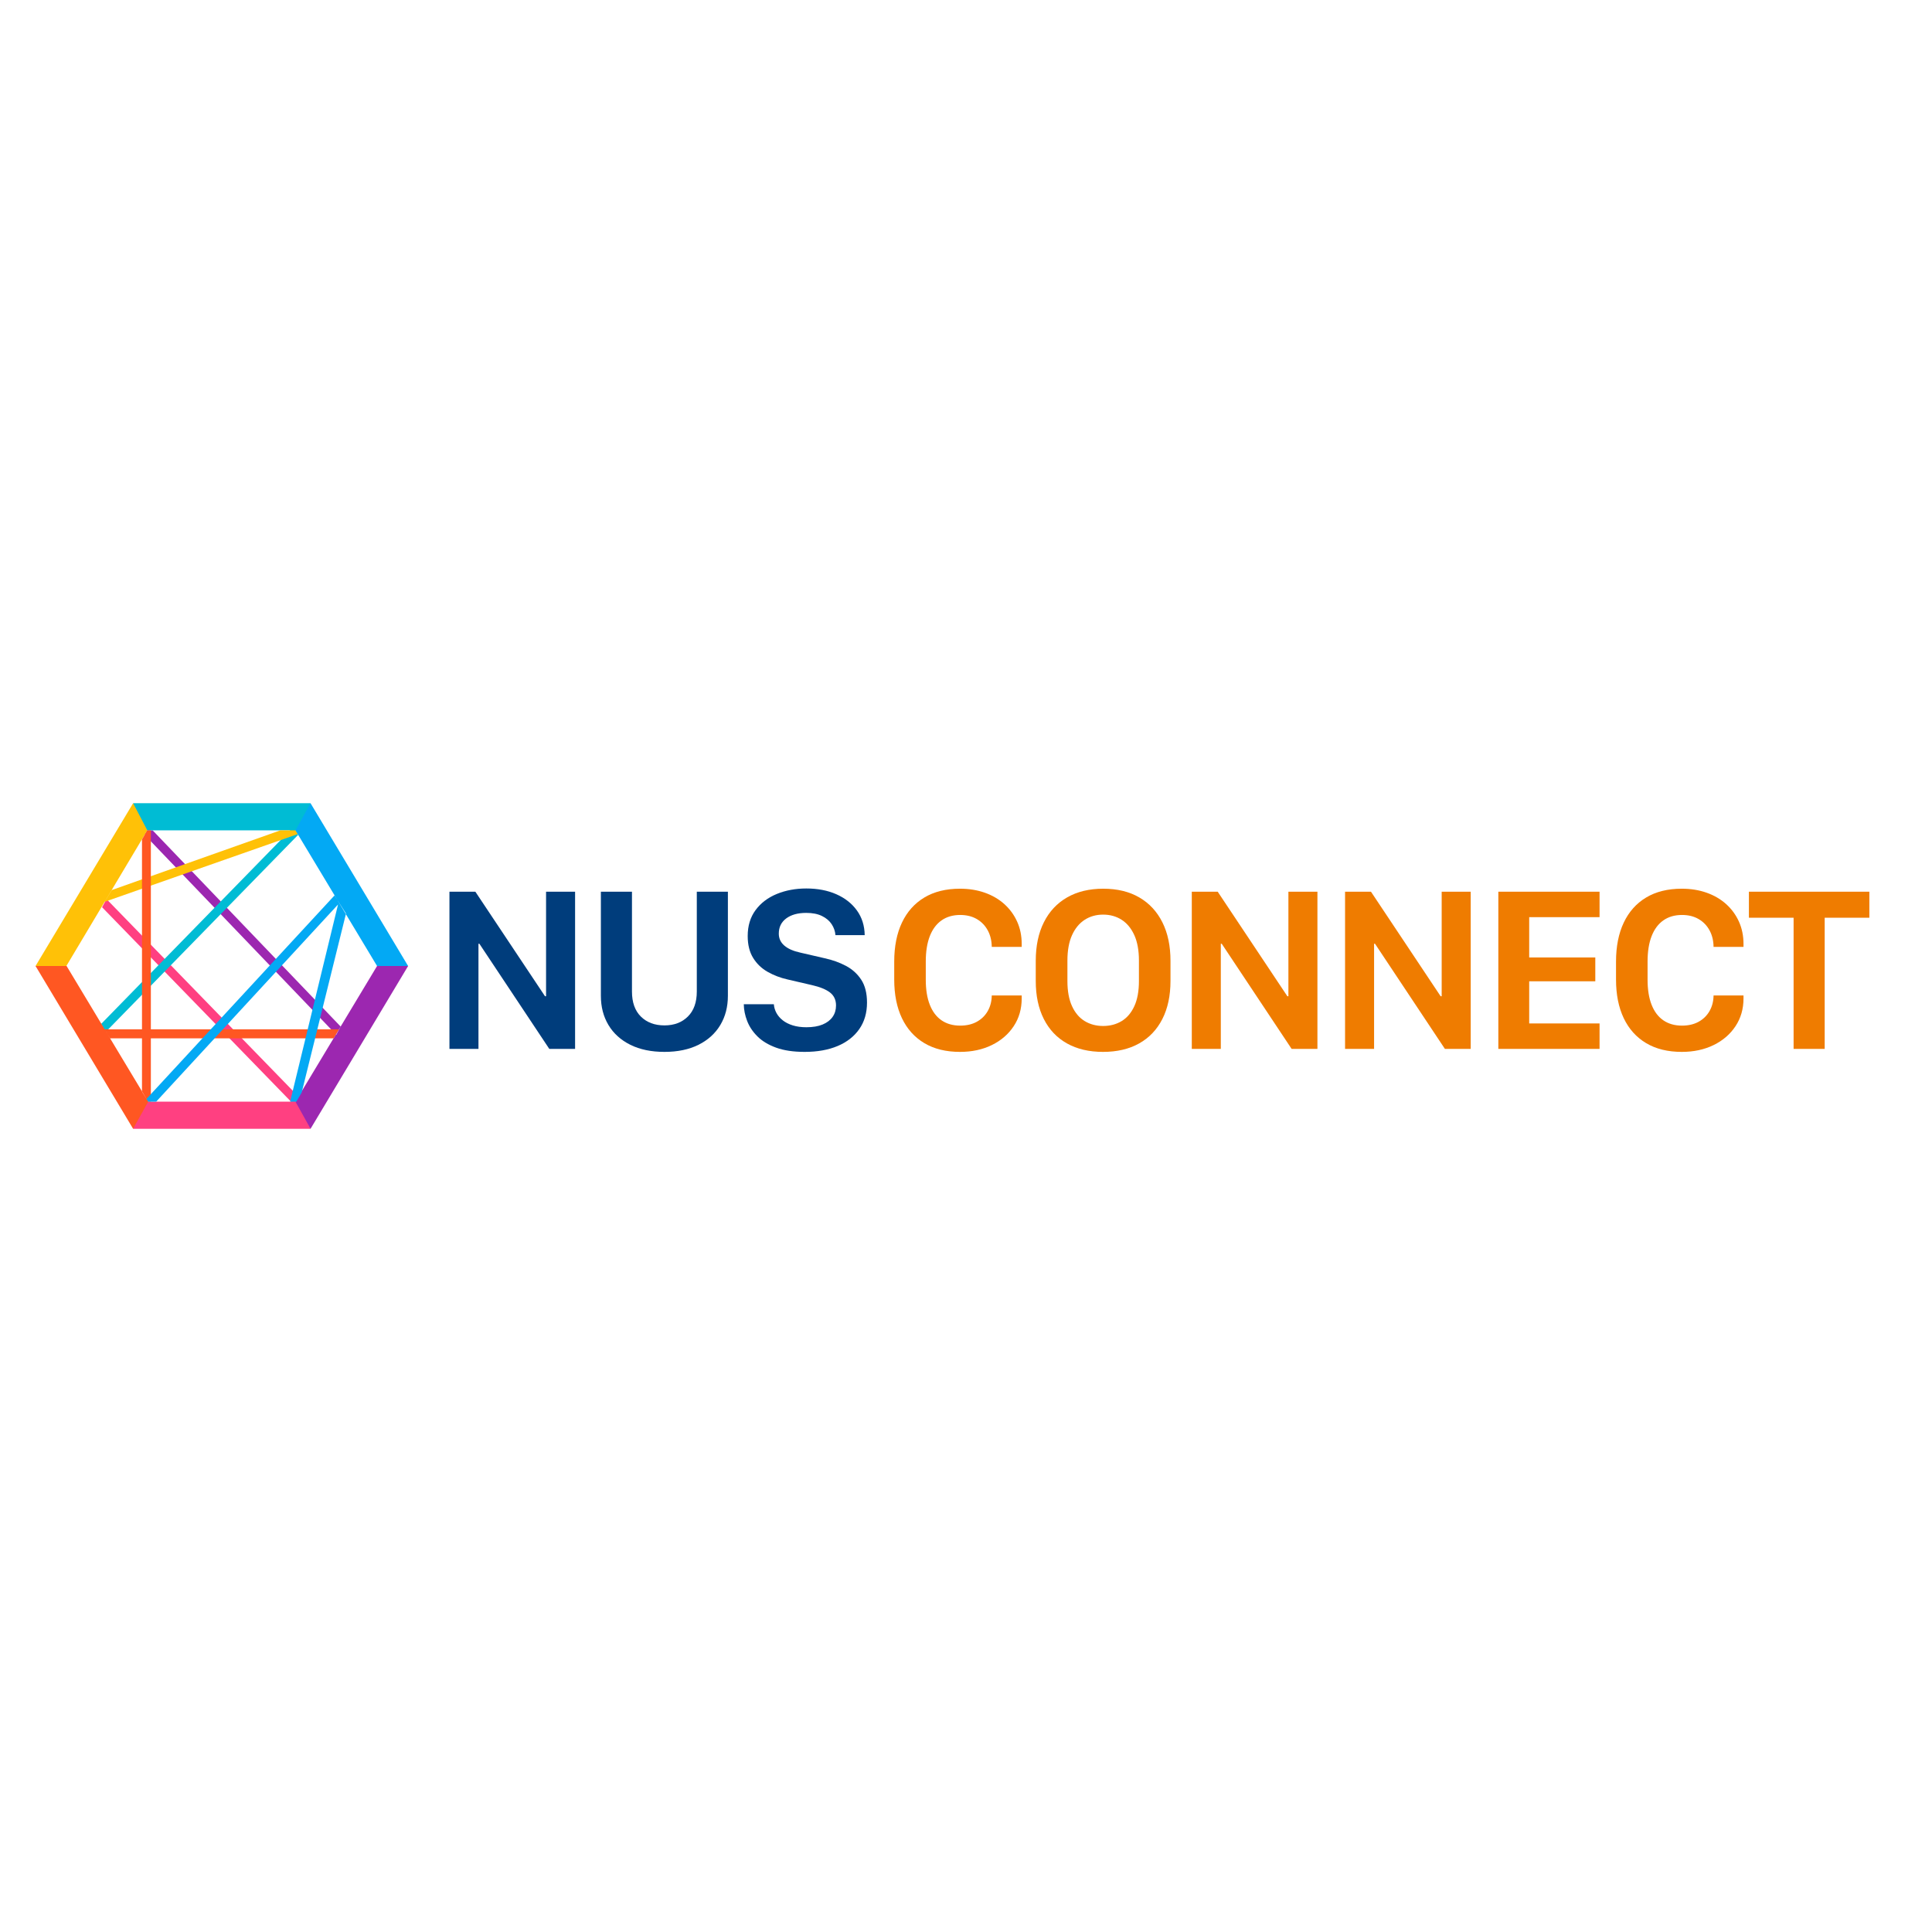
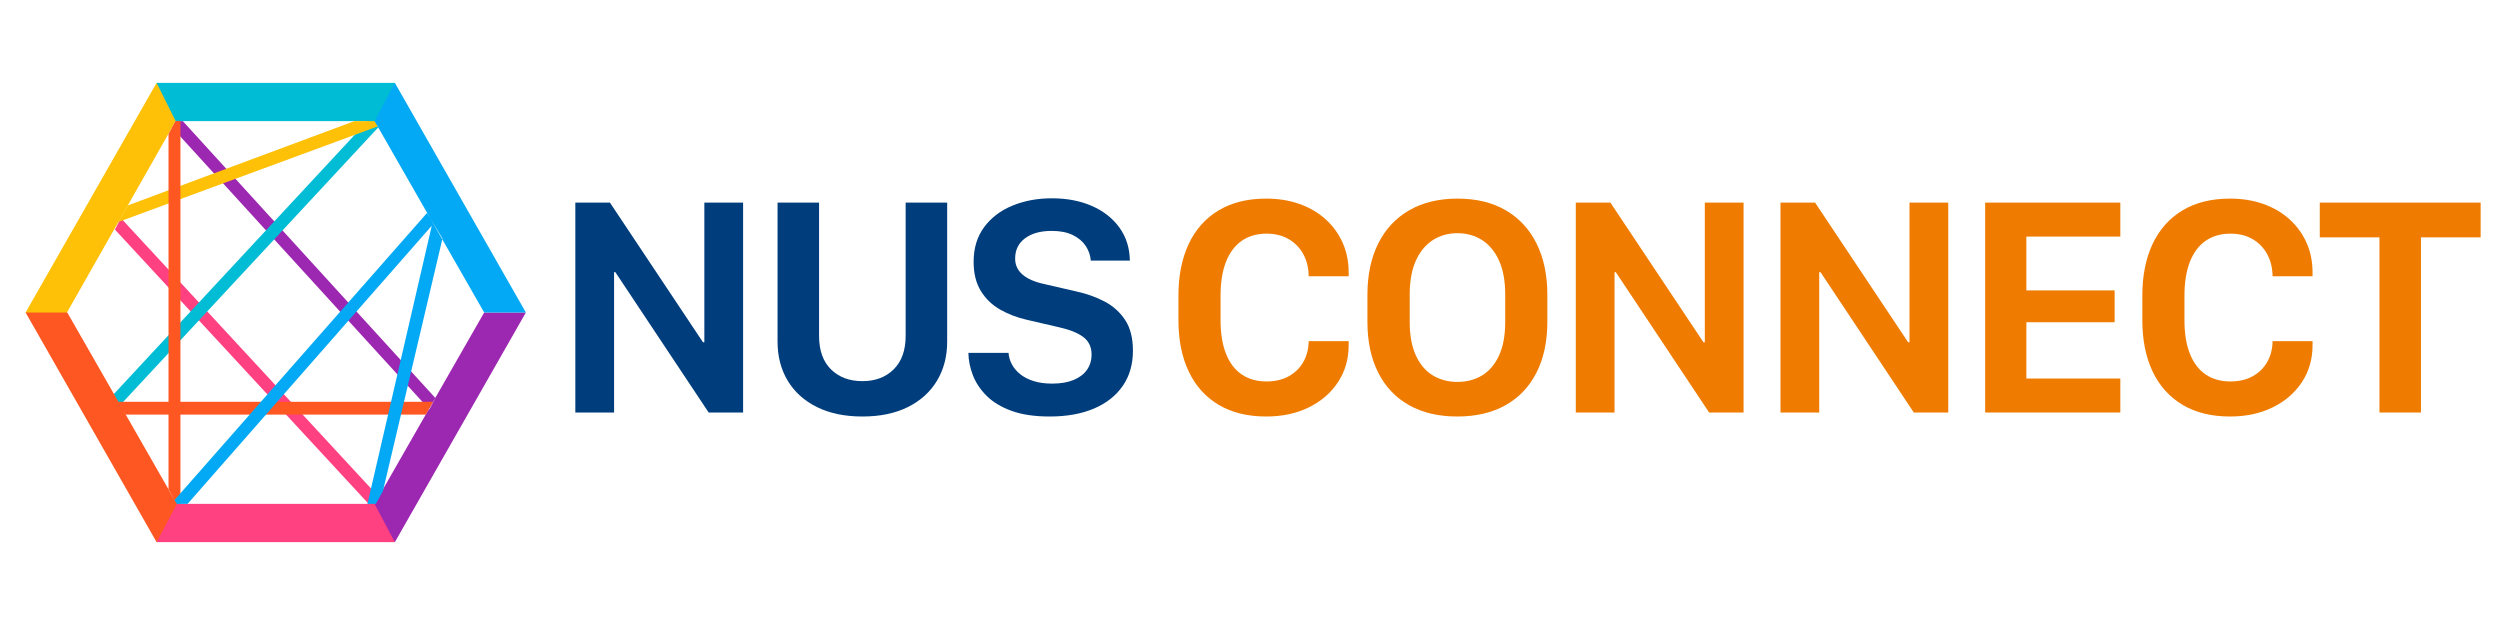
- <svg xmlns="http://www.w3.org/2000/svg" xmlns:ns1="http://vectornator.io" height="100%" style="fill-rule:nonzero;clip-rule:evenodd;stroke-linecap:round;stroke-linejoin:round;" xml:space="preserve" width="100%" version="1.1" viewBox="0 0 1024 1024">
+ <svg xmlns="http://www.w3.org/2000/svg" xmlns:ns1="http://vectornator.io" height="100%" style="fill-rule:nonzero;clip-rule:evenodd;stroke-linecap:round;stroke-linejoin:round;" xml:space="preserve" width="100%" version="1.1" viewBox="0 0 1024 256">
  <defs />
-   <g id="Layer 2" ns1:layerName="Layer 2">
+   <g id="Layer 1" ns1:layerName="Layer 1">
    <g opacity="1">
-       <path d="M253.597+555.934L253.597+500.208L254.086+500.208L291.134+555.934L304.806+555.934L304.806+472.621L289.425+472.621L289.425+528.041L288.876+528.041L251.949+472.621L238.216+472.621L238.216+555.934L253.597+555.934Z" opacity="1" fill="#003d7c" />
-       <path d="M352.169+543.482C347.001+543.482+342.841+541.926+339.687+538.813C336.534+535.7+334.957+531.275+334.957+525.538L334.957+472.621L318.478+472.621L318.478+527.796C318.478+533.656+319.82+538.823+322.506+543.299C325.192+547.775+329.057+551.264+334.103+553.767C339.148+556.269+345.17+557.521+352.169+557.521C359.168+557.521+365.18+556.269+370.205+553.767C375.23+551.264+379.086+547.775+381.771+543.299C384.457+538.823+385.799+533.656+385.799+527.796L385.799+472.621L369.32+472.621L369.32+525.538C369.32+531.235+367.743+535.65+364.59+538.783C361.436+541.916+357.296+543.482+352.169+543.482Z" opacity="1" fill="#003d7c" />
-       <path d="M394.222+532.252C394.263+535.182+394.853+538.132+395.992+541.102C397.132+544.072+398.942+546.799+401.424+549.281C403.907+551.763+407.202+553.757+411.312+555.262C415.422+556.768+420.488+557.521+426.51+557.521C433.224+557.521+439.042+556.483+443.966+554.408C448.889+552.333+452.714+549.342+455.441+545.436C458.167+541.529+459.53+536.85+459.53+531.397C459.53+526.433+458.513+522.395+456.478+519.282C454.444+516.169+451.738+513.718+448.36+511.927C444.983+510.137+441.24+508.794+437.13+507.899L424.191+504.908C420.447+504.094+417.609+502.843+415.676+501.155C413.743+499.466+412.777+497.36+412.777+494.837C412.777+491.419+414.089+488.734+416.714+486.781C419.338+484.828+422.868+483.851+427.303+483.851C430.64+483.851+433.427+484.4+435.665+485.499C437.903+486.598+439.612+488.042+440.792+489.833C441.972+491.623+442.643+493.556+442.806+495.631L458.309+495.631C458.228+490.626+456.855+486.272+454.189+482.569C451.524+478.867+447.882+475.998+443.264+473.963C438.646+471.929+433.346+470.912+427.364+470.912C421.668+470.912+416.459+471.878+411.739+473.811C407.019+475.744+403.266+478.592+400.478+482.356C397.691+486.12+396.297+490.707+396.297+496.119C396.297+500.758+397.264+504.634+399.197+507.746C401.129+510.859+403.703+513.321+406.918+515.132C410.132+516.942+413.631+518.275+417.416+519.129L430.294+522.12C434.607+523.097+437.822+524.409+439.938+526.057C442.053+527.705+443.111+529.994+443.111+532.923C443.111+535.243+442.501+537.267+441.28+538.996C440.06+540.726+438.29+542.068+435.97+543.025C433.651+543.981+430.803+544.459+427.425+544.459C424.699+544.459+422.288+544.133+420.193+543.482C418.097+542.831+416.327+541.936+414.883+540.797C413.438+539.658+412.319+538.355+411.526+536.891C410.732+535.426+410.275+533.88+410.152+532.252L394.222+532.252Z" opacity="1" fill="#003d7c" />
+       <path d="M251.528+168.965L251.528+111.456L252.032+111.456L290.266+168.965L304.375+168.965L304.375+82.986L288.502+82.986L288.502+140.179L287.935+140.179L249.827+82.986L235.655+82.986L235.655+168.965L251.528+168.965Z" opacity="1" fill="#003d7c" />
+       <path d="M353.254+156.115C347.921+156.115+343.627+154.509+340.373+151.297C337.119+148.084+335.491+143.517+335.491+137.597L335.491+82.986L318.485+82.986L318.485+139.927C318.485+145.974+319.87+151.307+322.642+155.926C325.413+160.545+329.403+164.146+334.61+166.729C339.817+169.311+346.031+170.602+353.254+170.602C360.477+170.602+366.681+169.311+371.867+166.729C377.053+164.146+381.032+160.545+383.803+155.926C386.575+151.307+387.961+145.974+387.961+139.927L387.961+82.986L370.954+82.986L370.954+137.597C370.954+143.475+369.327+148.032+366.072+151.265C362.818+154.498+358.545+156.115+353.254+156.115Z" opacity="1" fill="#003d7c" />
+       <path d="M396.653+144.525C396.695+147.549+397.304+150.593+398.48+153.659C399.656+156.724+401.524+159.538+404.086+162.099C406.647+164.661+410.049+166.718+414.29+168.272C418.531+169.826+423.759+170.602+429.974+170.602C436.903+170.602+442.907+169.532+447.989+167.39C453.07+165.248+457.017+162.162+459.83+158.131C462.644+154.1+464.051+149.27+464.051+143.643C464.051+138.52+463.001+134.353+460.901+131.14C458.802+127.928+456.009+125.398+452.524+123.55C449.038+121.703+445.175+120.317+440.934+119.393L427.58+116.307C423.717+115.467+420.788+114.175+418.793+112.433C416.799+110.69+415.802+108.517+415.802+105.913C415.802+102.386+417.156+99.615+419.864+97.599C422.573+95.583+426.216+94.576+430.793+94.576C434.236+94.576+437.113+95.142+439.422+96.276C441.732+97.41+443.495+98.901+444.713+100.748C445.931+102.596+446.624+104.591+446.792+106.732L462.791+106.732C462.707+101.567+461.29+97.074+458.539+93.253C455.789+89.431+452.03+86.471+447.264+84.371C442.498+82.272+437.029+81.222+430.856+81.222C424.977+81.222+419.602+82.219+414.731+84.214C409.86+86.209+405.986+89.148+403.109+93.032C400.233+96.917+398.795+101.651+398.795+107.236C398.795+112.023+399.792+116.023+401.787+119.236C403.781+122.448+406.437+124.988+409.755+126.857C413.072+128.726+416.683+130.101+420.589+130.983L433.879+134.069C438.33+135.077+441.648+136.431+443.831+138.132C446.015+139.833+447.107+142.195+447.107+145.218C447.107+147.612+446.477+149.701+445.217+151.486C443.957+153.27+442.131+154.656+439.737+155.643C437.344+156.63+434.404+157.123+430.919+157.123C428.105+157.123+425.617+156.787+423.455+156.115C421.292+155.443+419.465+154.519+417.975+153.344C416.484+152.168+415.329+150.824+414.51+149.312C413.691+147.801+413.219+146.205+413.093+144.525L396.653+144.525Z" opacity="1" fill="#003d7c" />
    </g>
    <g opacity="1">
-       <path d="M490.682+509.608C490.682+504.318+491.394+499.842+492.818+496.18C494.242+492.518+496.318+489.731+499.044+487.818C501.77+485.906+505.066+484.95+508.932+484.95C512.309+484.95+515.239+485.672+517.721+487.116C520.203+488.561+522.136+490.555+523.519+493.098C524.902+495.641+525.615+498.561+525.655+501.856L541.524+501.856C541.524+501.572+541.524+501.307+541.524+501.063C541.524+500.819+541.524+500.575+541.524+500.331C541.524+495.977+540.711+492.009+539.083+488.429C537.455+484.848+535.187+481.756+532.278+479.151C529.368+476.547+525.92+474.543+521.932+473.139C517.944+471.736+513.57+471.034+508.81+471.034C501.404+471.034+495.107+472.59+489.919+475.703C484.731+478.816+480.774+483.251+478.048+489.009C475.322+494.766+473.958+501.653+473.958+509.669L473.958+519.19C473.958+527.125+475.322+533.951+478.048+539.668C480.774+545.385+484.731+549.789+489.919+552.882C495.107+555.974+501.404+557.521+508.81+557.521C515.117+557.521+520.732+556.32+525.655+553.919C530.579+551.519+534.454+548.182+537.282+543.91C540.11+539.637+541.524+534.734+541.524+529.2C541.524+528.915+541.524+528.641+541.524+528.376C541.524+528.112+541.524+527.857+541.524+527.613L525.655+527.613C525.615+530.706+524.902+533.462+523.519+535.884C522.136+538.305+520.203+540.197+517.721+541.56C515.239+542.923+512.309+543.604+508.932+543.604C505.066+543.604+501.77+542.669+499.044+540.797C496.318+538.925+494.242+536.179+492.818+532.557C491.394+528.936+490.682+524.521+490.682+519.312L490.682+509.608Z" opacity="1" fill="#ef7c00" />
-       <path d="M603.658+509.12L603.658+519.984C603.658+525.314+602.844+529.75+601.217+533.29C599.589+536.83+597.351+539.464+594.503+541.194C591.655+542.923+588.379+543.788+584.676+543.788C581.014+543.788+577.759+542.923+574.911+541.194C572.062+539.464+569.824+536.83+568.197+533.29C566.569+529.75+565.755+525.314+565.755+519.984L565.755+509.12C565.755+503.749+566.569+499.262+568.197+495.661C569.824+492.06+572.062+489.344+574.911+487.513C577.759+485.682+581.014+484.767+584.676+484.767C588.379+484.767+591.655+485.682+594.503+487.513C597.351+489.344+599.589+492.06+601.217+495.661C602.844+499.262+603.658+503.749+603.658+509.12ZM620.382+519.923L620.382+509.242C620.382+501.389+618.958+494.603+616.109+488.886C613.261+483.17+609.182+478.765+603.872+475.672C598.562+472.58+592.184+471.034+584.737+471.034C577.332+471.034+570.954+472.57+565.603+475.642C560.252+478.714+556.142+483.108+553.274+488.825C550.405+494.542+548.971+501.348+548.971+509.242L548.971+519.923C548.971+527.735+550.395+534.459+553.243+540.095C556.091+545.731+560.181+550.044+565.511+553.034C570.842+556.025+577.21+557.521+584.615+557.521C592.062+557.521+598.45+556.025+603.78+553.034C609.111+550.044+613.21+545.731+616.079+540.095C618.947+534.459+620.382+527.735+620.382+519.923Z" opacity="1" fill="#ef7c00" />
-       <path d="M647.054+555.934L647.054+500.208L647.542+500.208L684.591+555.934L698.263+555.934L698.263+472.621L682.882+472.621L682.882+528.041L682.333+528.041L645.406+472.621L631.673+472.621L631.673+555.934L647.054+555.934Z" opacity="1" fill="#ef7c00" />
-       <path d="M728.292+555.934L728.292+500.208L728.78+500.208L765.829+555.934L779.5+555.934L779.5+472.621L764.12+472.621L764.12+528.041L763.57+528.041L726.644+472.621L712.911+472.621L712.911+555.934L728.292+555.934Z" opacity="1" fill="#ef7c00" />
-       <path d="M847.799+542.445L810.506+542.445L810.506+520.106L845.541+520.106L845.541+507.472L810.506+507.472L810.506+486.109L847.799+486.109L847.799+472.621L794.149+472.621L794.149+555.934L847.799+555.934L847.799+542.445Z" opacity="1" fill="#ef7c00" />
-       <path d="M873.25+509.608C873.25+504.318+873.963+499.842+875.387+496.18C876.811+492.518+878.886+489.731+881.612+487.818C884.339+485.906+887.634+484.95+891.5+484.95C894.877+484.95+897.807+485.672+900.289+487.116C902.771+488.561+904.704+490.555+906.087+493.098C907.471+495.641+908.183+498.561+908.224+501.856L924.093+501.856C924.093+501.572+924.093+501.307+924.093+501.063C924.093+500.819+924.093+500.575+924.093+500.331C924.093+495.977+923.279+492.009+921.651+488.429C920.024+484.848+917.755+481.756+914.846+479.151C911.937+476.547+908.488+474.543+904.5+473.139C900.513+471.736+896.139+471.034+891.378+471.034C883.972+471.034+877.676+472.59+872.488+475.703C867.3+478.816+863.342+483.251+860.616+489.009C857.89+494.766+856.527+501.653+856.527+509.669L856.527+519.19C856.527+527.125+857.89+533.951+860.616+539.668C863.342+545.385+867.3+549.789+872.488+552.882C877.676+555.974+883.972+557.521+891.378+557.521C897.685+557.521+903.3+556.32+908.224+553.919C913.147+551.519+917.023+548.182+919.851+543.91C922.679+539.637+924.093+534.734+924.093+529.2C924.093+528.915+924.093+528.641+924.093+528.376C924.093+528.112+924.093+527.857+924.093+527.613L908.224+527.613C908.183+530.706+907.471+533.462+906.087+535.884C904.704+538.305+902.771+540.197+900.289+541.56C897.807+542.923+894.877+543.604+891.5+543.604C887.634+543.604+884.339+542.669+881.612+540.797C878.886+538.925+876.811+536.179+875.387+532.557C873.963+528.936+873.25+524.521+873.25+519.312L873.25+509.608Z" opacity="1" fill="#ef7c00" />
-       <path d="M967.123+555.934L967.123+486.415L990.804+486.415L990.804+472.621L926.961+472.621L926.961+486.415L950.643+486.415L950.643+555.934L967.123+555.934Z" opacity="1" fill="#ef7c00" />
+       <path d="M499.943+121.157C499.943+115.698+500.677+111.079+502.147+107.299C503.617+103.52+505.758+100.643+508.572+98.67C511.385+96.696+514.787+95.709+518.776+95.709C522.261+95.709+525.285+96.455+527.846+97.945C530.408+99.436+532.403+101.494+533.83+104.118C535.258+106.743+535.993+109.756+536.035+113.157L552.412+113.157C552.412+112.863+552.412+112.59+552.412+112.338C552.412+112.086+552.412+111.834+552.412+111.582C552.412+107.089+551.572+102.995+549.892+99.3C548.213+95.604+545.872+92.413+542.869+89.725C539.867+87.038+536.308+84.97+532.193+83.521C528.077+82.072+523.563+81.348+518.65+81.348C511.007+81.348+504.509+82.954+499.155+86.167C493.801+89.379+489.717+93.956+486.904+99.898C484.09+105.84+482.684+112.947+482.684+121.22L482.684+131.046C482.684+139.234+484.09+146.278+486.904+152.178C489.717+158.078+493.801+162.624+499.155+165.815C504.509+169.007+511.007+170.602+518.65+170.602C525.159+170.602+530.954+169.364+536.035+166.886C541.116+164.409+545.116+160.965+548.034+156.556C550.953+152.147+552.412+147.087+552.412+141.376C552.412+141.082+552.412+140.798+552.412+140.526C552.412+140.253+552.412+139.99+552.412+139.738L536.035+139.738C535.993+142.93+535.258+145.775+533.83+148.273C532.403+150.772+530.408+152.724+527.846+154.131C525.285+155.538+522.261+156.241+518.776+156.241C514.787+156.241+511.385+155.275+508.572+153.344C505.758+151.412+503.617+148.578+502.147+144.84C500.677+141.103+499.943+136.547+499.943+131.172L499.943+121.157Z" opacity="1" fill="#ef7c00" />
+       <path d="M616.534+120.653L616.534+131.865C616.534+137.366+615.694+141.943+614.014+145.596C612.335+149.249+610.025+151.968+607.086+153.753C604.146+155.538+600.766+156.43+596.944+156.43C593.165+156.43+589.806+155.538+586.866+153.753C583.927+151.968+581.617+149.249+579.938+145.596C578.258+141.943+577.418+137.366+577.418+131.865L577.418+120.653C577.418+115.11+578.258+110.48+579.938+106.764C581.617+103.048+583.927+100.245+586.866+98.355C589.806+96.465+593.165+95.52+596.944+95.52C600.766+95.52+604.146+96.465+607.086+98.355C610.025+100.245+612.335+103.048+614.014+106.764C615.694+110.48+616.534+115.11+616.534+120.653ZM633.793+131.802L633.793+120.779C633.793+112.674+632.323+105.672+629.383+99.772C626.444+93.872+622.234+89.327+616.754+86.135C611.274+82.944+604.692+81.348+597.007+81.348C589.365+81.348+582.783+82.933+577.261+86.104C571.739+89.274+567.497+93.809+564.537+99.709C561.577+105.609+560.096+112.632+560.096+120.779L560.096+131.802C560.096+139.864+561.566+146.803+564.506+152.619C567.445+158.435+571.665+162.886+577.166+165.973C582.667+169.059+589.239+170.602+596.882+170.602C604.566+170.602+611.159+169.059+616.66+165.973C622.161+162.886+626.392+158.435+629.352+152.619C632.312+146.803+633.793+139.864+633.793+131.802Z" opacity="1" fill="#ef7c00" />
+       <path d="M661.319+168.965L661.319+111.456L661.822+111.456L700.056+168.965L714.166+168.965L714.166+82.986L698.293+82.986L698.293+140.179L697.726+140.179L659.618+82.986L645.445+82.986L645.445+168.965L661.319+168.965Z" opacity="1" fill="#ef7c00" />
+       <path d="M745.156+168.965L745.156+111.456L745.66+111.456L783.894+168.965L798.003+168.965L798.003+82.986L782.13+82.986L782.13+140.179L781.563+140.179L743.455+82.986L729.283+82.986L729.283+168.965L745.156+168.965Z" opacity="1" fill="#ef7c00" />
+       <path d="M868.487+155.044L830.001+155.044L830.001+131.991L866.156+131.991L866.156+118.952L830.001+118.952L830.001+96.906L868.487+96.906L868.487+82.986L813.12+82.986L813.12+168.965L868.487+168.965L868.487+155.044Z" opacity="1" fill="#ef7c00" />
+       <path d="M894.753+121.157C894.753+115.698+895.488+111.079+896.958+107.299C898.427+103.52+900.569+100.643+903.382+98.67C906.196+96.696+909.597+95.709+913.587+95.709C917.072+95.709+920.095+96.455+922.657+97.945C925.218+99.436+927.213+101.494+928.641+104.118C930.069+106.743+930.803+109.756+930.845+113.157L947.222+113.157C947.222+112.863+947.222+112.59+947.222+112.338C947.222+112.086+947.222+111.834+947.222+111.582C947.222+107.089+946.382+102.995+944.703+99.3C943.023+95.604+940.682+92.413+937.68+89.725C934.677+87.038+931.118+84.97+927.003+83.521C922.888+82.072+918.374+81.348+913.461+81.348C905.818+81.348+899.32+82.954+893.966+86.167C888.612+89.379+884.528+93.956+881.715+99.898C878.901+105.84+877.494+112.947+877.494+121.22L877.494+131.046C877.494+139.234+878.901+146.278+881.715+152.178C884.528+158.078+888.612+162.624+893.966+165.815C899.32+169.007+905.818+170.602+913.461+170.602C919.969+170.602+925.764+169.364+930.845+166.886C935.926+164.409+939.926+160.965+942.845+156.556C945.763+152.147+947.222+147.087+947.222+141.376C947.222+141.082+947.222+140.798+947.222+140.526C947.222+140.253+947.222+139.99+947.222+139.738L930.845+139.738C930.803+142.93+930.069+145.775+928.641+148.273C927.213+150.772+925.218+152.724+922.657+154.131C920.095+155.538+917.072+156.241+913.587+156.241C909.597+156.241+906.196+155.275+903.382+153.344C900.569+151.412+898.427+148.578+896.958+144.84C895.488+141.103+894.753+136.547+894.753+131.172L894.753+121.157Z" opacity="1" fill="#ef7c00" />
+       <path d="M991.629+168.965L991.629+97.221L1016.07+97.221L1016.07+82.986L950.183+82.986L950.183+97.221L974.622+97.221L974.622+168.965L991.629+168.965Z" opacity="1" fill="#ef7c00" />
    </g>
-   </g>
-   <g id="Layer 3" ns1:layerName="Layer 3">
    <g opacity="1">
-       <path d="M54.1+480.843L56.45+476.529L158.477+581.504L156.597+583.9L154.246+583.9L54.1+480.843ZM164.59+583.9L70.556+583.9L70.556+598.28L164.59+598.28L164.59+583.9Z" opacity="1" fill="#ff4081" />
-       <path d="M180.575+544.115L178.224+548.429L76.668+442.496L78.078+440.1L80.899+440.1L180.575+544.115ZM156.597+583.9L164.59+598.28L216.308+512L199.852+512L156.597+583.9Z" opacity="1" fill="#9c27b0" />
-       <path d="M164.59+440.1L70.556+440.1L70.556+425.72L164.59+425.72L164.59+440.1ZM156.597+440.1L153.776+440.1L53.63+542.677L55.98+546.991L158.007+442.496L156.597+440.1Z" opacity="1" fill="#00bcd4" />
-       <path d="M78.078+440.1L30.591+519.669L18.837+512L70.556+425.72L78.078+440.1ZM158.007+442.017L156.597+440.1L148.604+440.1L59.272+471.736L55.51+477.967L158.007+442.017Z" opacity="1" fill="#ffc107" />
-       <path d="M78.549+583.9L70.556+598.28L18.837+512L35.293+512L78.549+583.9ZM79.959+545.553L79.959+440.1L78.078+440.1L75.257+444.893L75.257+545.553L55.51+545.553L58.331+550.347L75.257+550.347L75.257+578.628L78.549+583.9L79.959+583.9L79.959+550.347L176.814+550.347L179.635+545.553C179.635+545.553+79.959+545.553+79.959+545.553Z" opacity="1" fill="#ff5722" />
-       <path d="M177.284+474.612L77.608+582.462L78.549+583.9L82.78+583.9L179.165+479.405L153.776+583.9L157.067+583.9L159.888+579.107L183.396+484.199L177.284+474.612ZM199.852+512L156.597+440.1L164.59+425.72L216.308+512L199.852+512Z" opacity="1" fill="#03a9f4" />
-     </g>
-   </g>
-   <g id="Layer 3 copy" ns1:layerName="Layer 3 copy" visibility="hidden">
-     <g opacity="1">
-       <path d="M212.477+368.07L223.337+348.142L694.652+833.074L685.964+844.145L675.105+844.145L212.477+368.07ZM722.888+844.145L288.496+844.145L288.496+910.574L722.888+910.574L722.888+844.145Z" opacity="1" fill="#ff4081" />
-       <path d="M796.734+660.358L785.875+680.287L316.731+190.926L323.247+179.855L336.279+179.855L796.734+660.358ZM685.964+844.145L722.888+910.574L961.803+512L885.785+512L685.964+844.145Z" opacity="1" fill="#9c27b0" />
-       <path d="M722.888+179.855L288.496+179.855L288.496+113.426L722.888+113.426L722.888+179.855ZM685.964+179.855L672.933+179.855L210.305+653.715L221.165+673.644L692.48+190.926L685.964+179.855Z" opacity="1" fill="#00bcd4" />
-       <path d="M323.247+179.855L103.879+547.429L49.58+512L288.496+113.426L323.247+179.855ZM692.48+188.712L685.964+179.855L649.041+179.855L236.369+325.999L218.993+354.785L692.48+188.712Z" opacity="1" fill="#ffc107" />
-       <path d="M325.419+844.145L288.496+910.574L49.58+512L125.599+512L325.419+844.145ZM331.935+667.001L331.935+179.855L323.247+179.855L310.215+201.998L310.215+667.001L218.993+667.001L232.025+689.144L310.215+689.144L310.215+819.788L325.419+844.145L331.935+844.145L331.935+689.144L779.359+689.144L792.39+667.001C792.39+667.001+331.935+667.001+331.935+667.001Z" opacity="1" fill="#ff5722" />
-       <path d="M781.531+339.284L321.075+837.502L325.419+844.145L344.967+844.145L790.218+361.427L672.933+844.145L688.136+844.145L701.168+822.002L809.766+383.57L781.531+339.284ZM885.785+512L685.964+179.855L722.888+113.426L961.803+512L885.785+512Z" opacity="1" fill="#03a9f4" />
+       <path d="M47.07+94.031L49.51+89.328L155.386+203.777L153.435+206.39L150.995+206.39L47.07+94.031ZM161.729+206.39L64.147+206.39L64.147+222.068L161.729+222.068L161.729+206.39Z" opacity="1" fill="#ff4081" />
+       <path d="M178.318+163.014L175.879+167.718L70.49+52.223L71.954+49.61L74.881+49.61L178.318+163.014ZM153.435+206.39L161.729+222.068L215.399+128L198.322+128L153.435+206.39Z" opacity="1" fill="#9c27b0" />
+       <path d="M161.729+49.61L64.147+49.61L64.147+33.932L161.729+33.932L161.729+49.61ZM153.435+49.61L150.507+49.61L46.582+161.447L49.022+166.15L154.898+52.223L153.435+49.61Z" opacity="1" fill="#00bcd4" />
+       <path d="M71.954+49.61L22.675+136.362L10.477+128L64.147+33.932L71.954+49.61ZM154.898+51.7L153.435+49.61L145.14+49.61L52.437+84.101L48.534+90.895L154.898+51.7Z" opacity="1" fill="#ffc107" />
+       <path d="M72.442+206.39L64.147+222.068L10.477+128L27.554+128L72.442+206.39ZM73.905+164.582L73.905+49.61L71.954+49.61L69.026+54.836L69.026+164.582L48.534+164.582L51.461+169.808L69.026+169.808L69.026+200.642L72.442+206.39L73.905+206.39L73.905+169.808L174.415+169.808L177.342+164.582C177.342+164.582+73.905+164.582+73.905+164.582Z" opacity="1" fill="#ff5722" />
+       <path d="M174.903+87.237L71.466+204.822L72.442+206.39L76.833+206.39L176.854+92.463L150.507+206.39L153.923+206.39L156.85+201.164L181.246+97.689L174.903+87.237ZM198.322+128L153.435+49.61L161.729+33.932L215.399+128L198.322+128Z" opacity="1" fill="#03a9f4" />
    </g>
  </g>
</svg>
